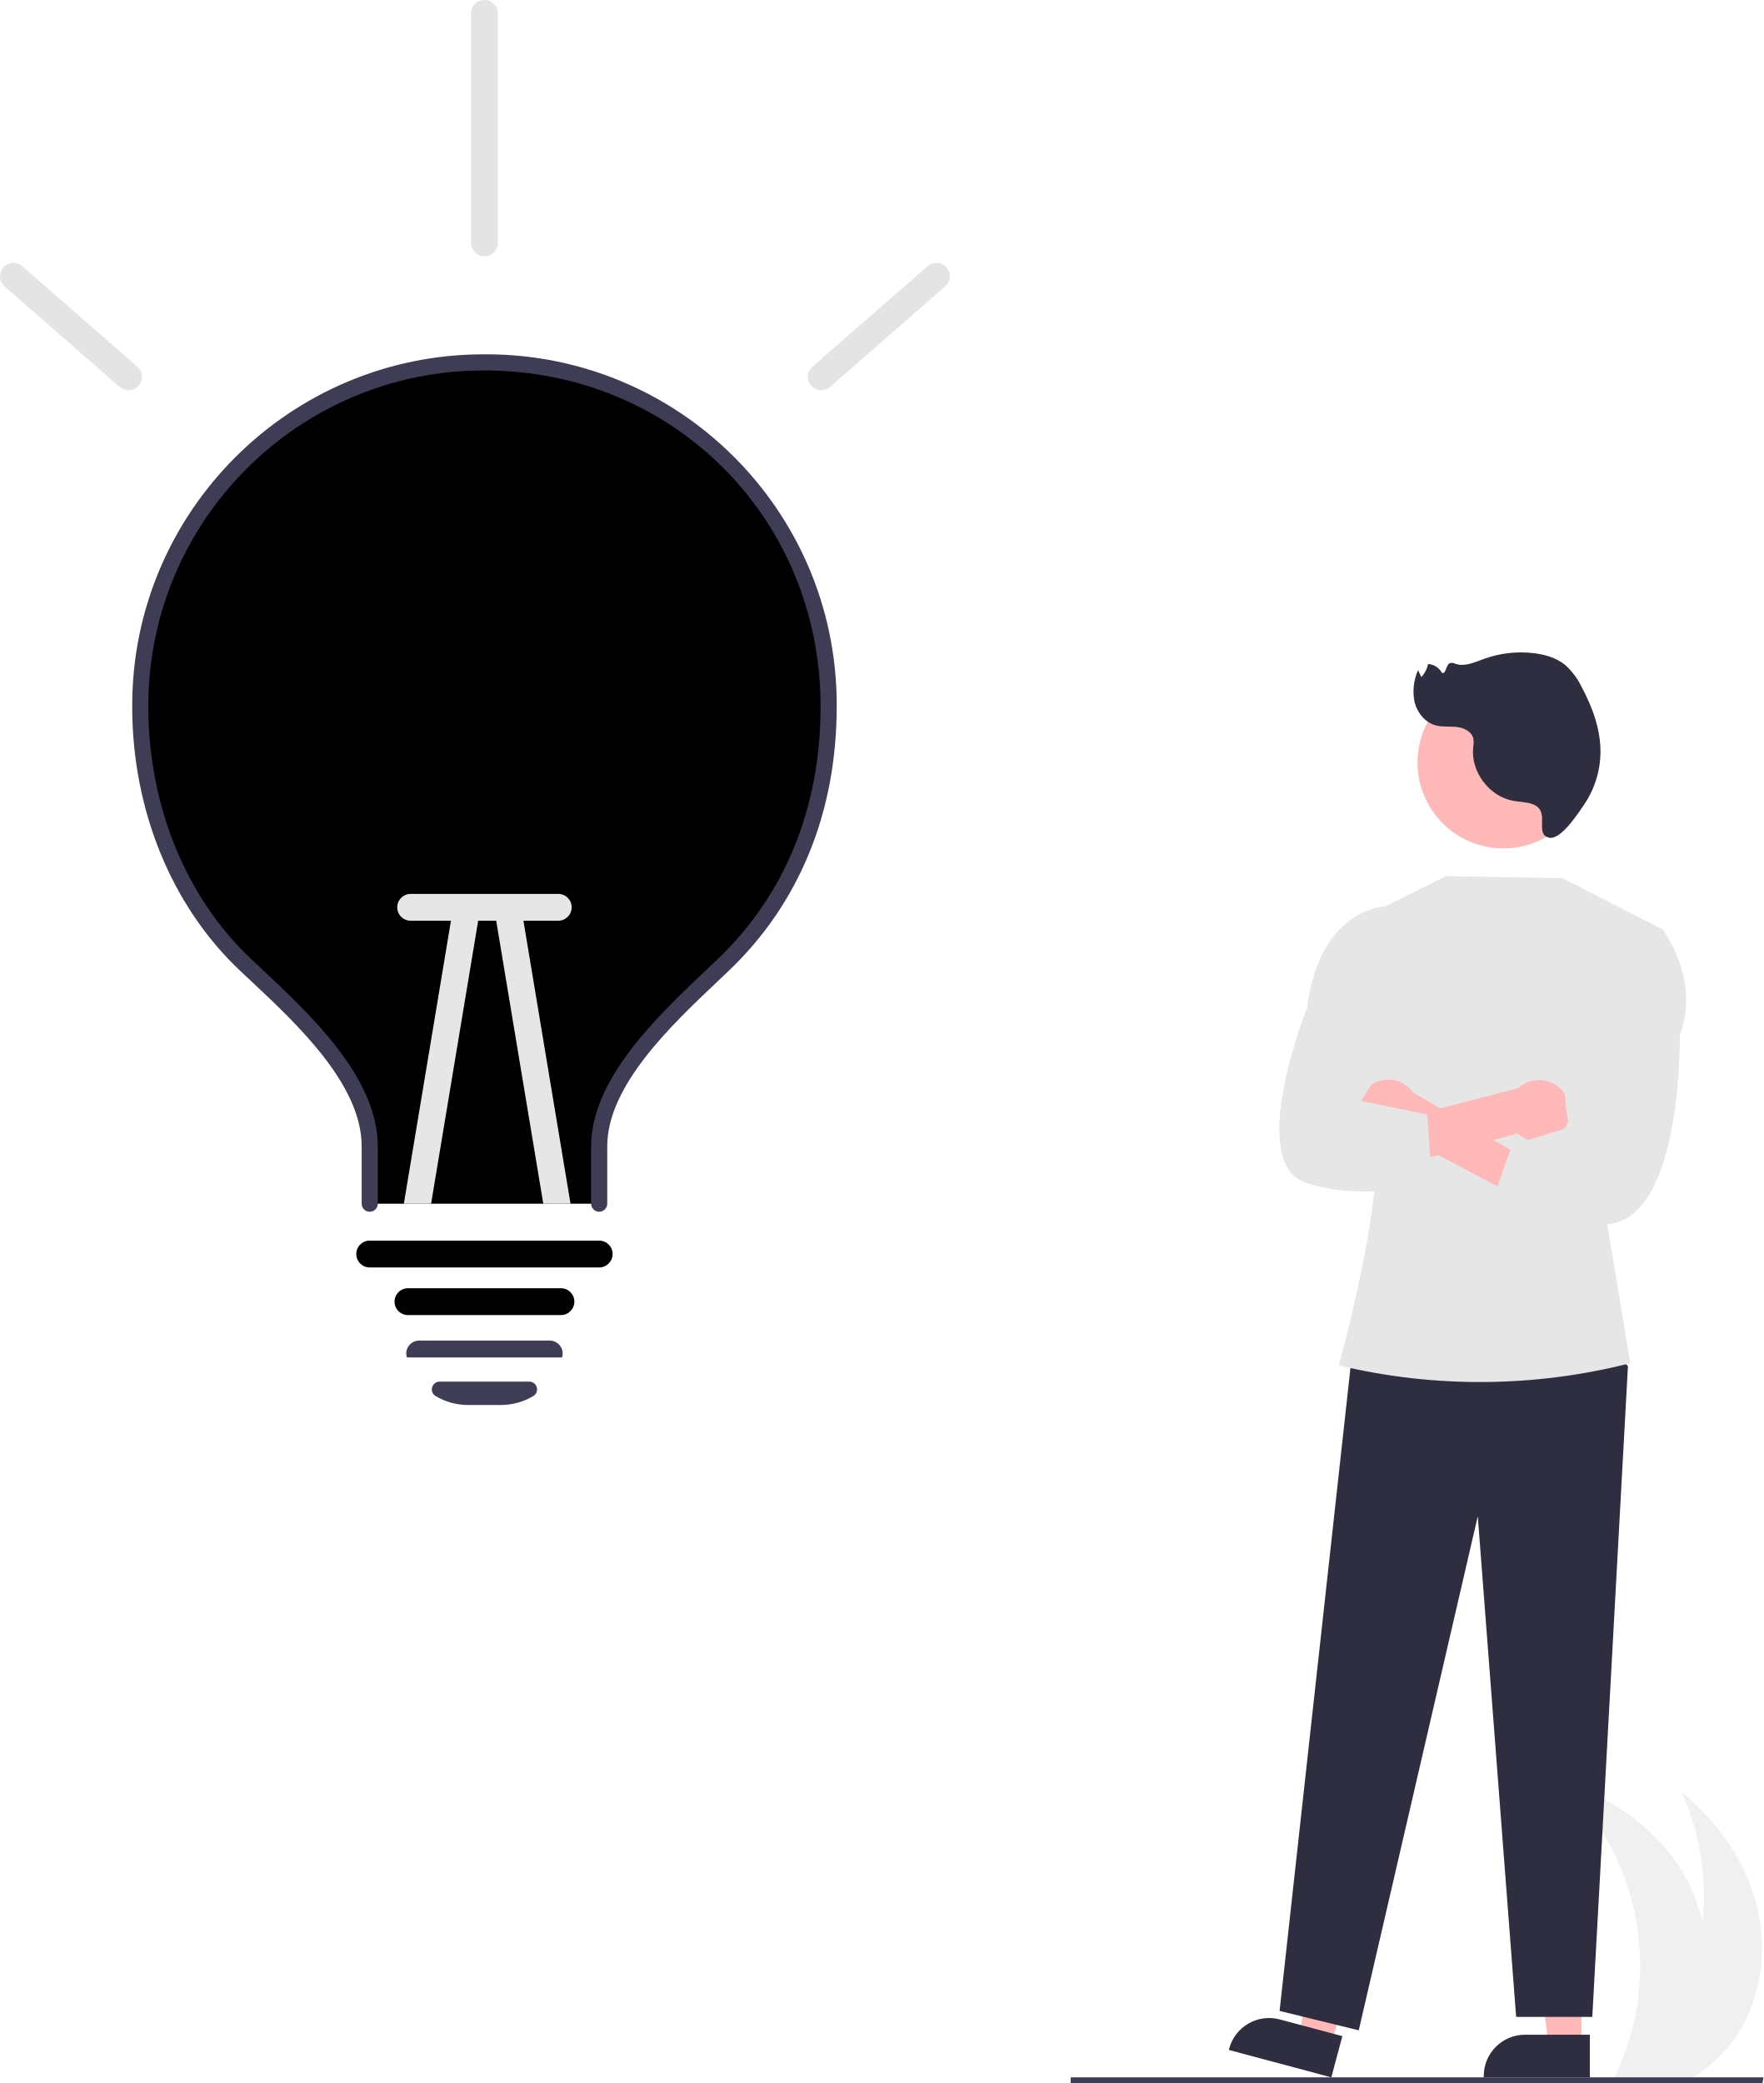
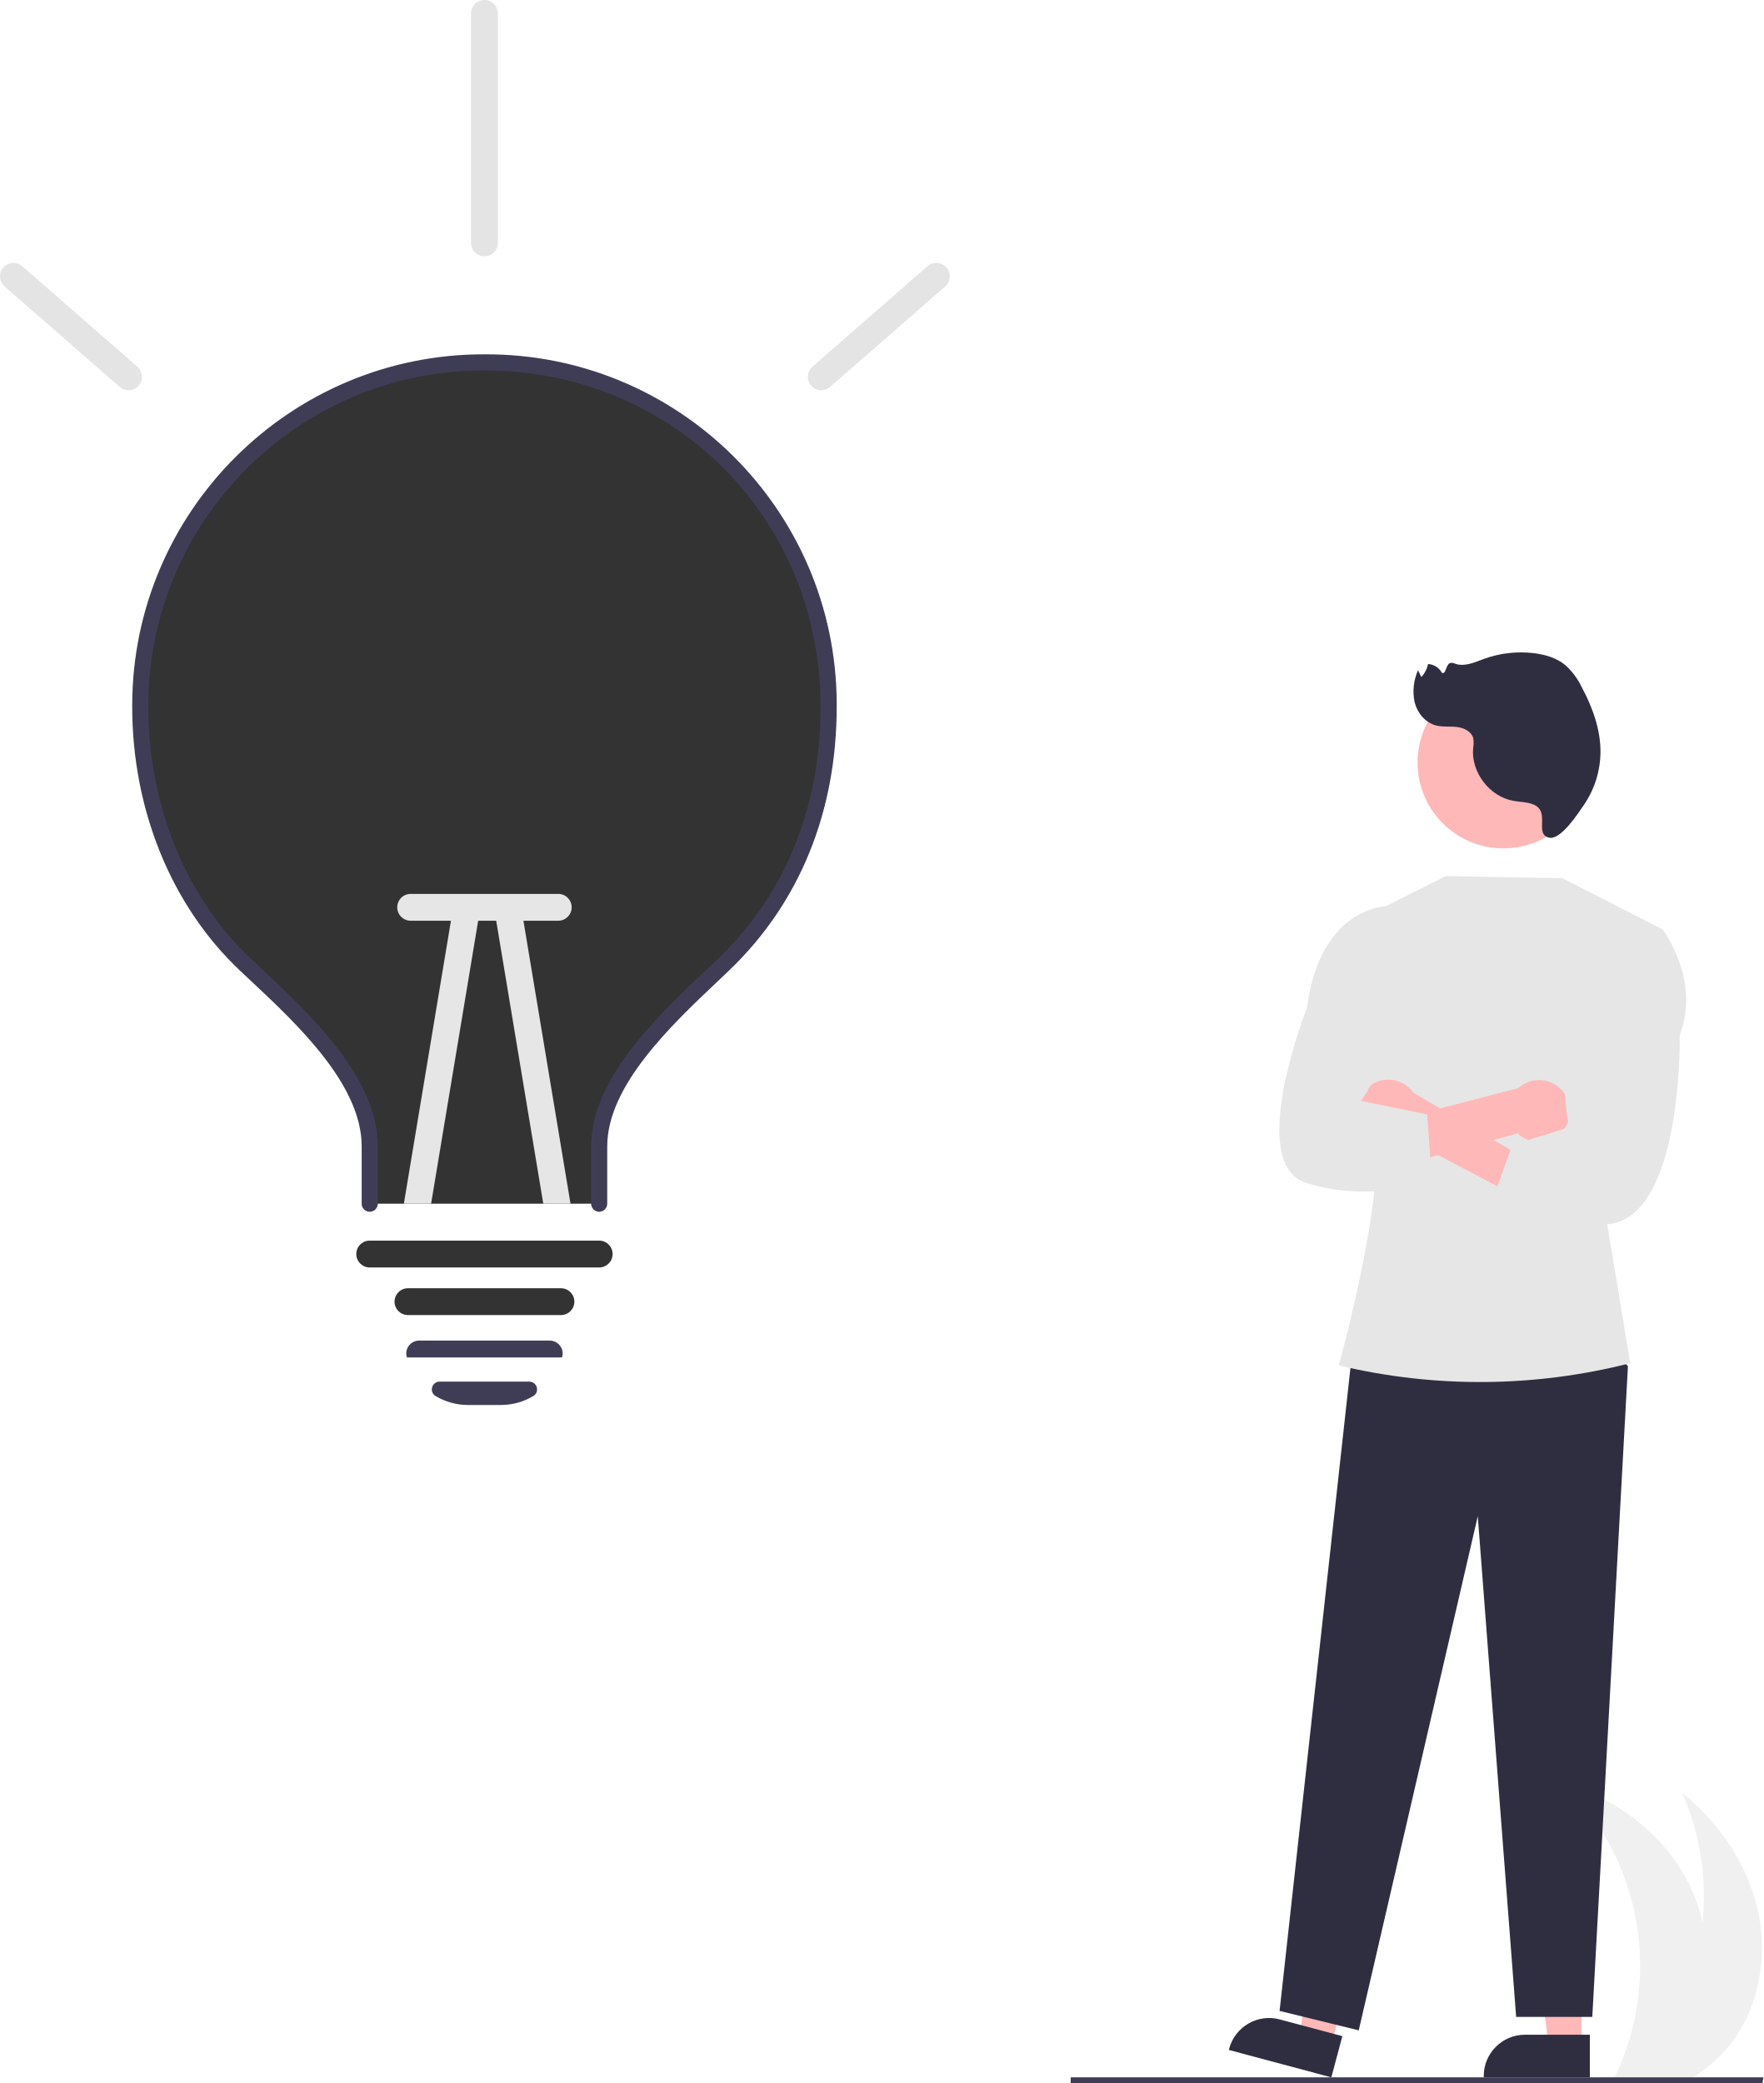
<svg xmlns="http://www.w3.org/2000/svg" id="fc128632-8bb2-491c-83fe-dc3898cfdda9" data-name="Layer 1" width="657.036" height="776.139" viewBox="0 0 657.036 776.139">
  <path d="M916.983,822.598a50.794,50.794,0,0,1-13.59,12.63c-1.12.71-2.27,1.38-3.44,2H872.424c.33-.66.65-1.33.96-2a95.354,95.354,0,0,0-19.84-109.34c16.64,5.14,32.02,15.16,42.08,29.37a64.47,64.47,0,0,1,10.23,23,96.276,96.276,0,0,0-7.67-48.41c13.51,10.99,24.03,26.04,28.04,42.98C930.233,789.778,927.323,808.588,916.983,822.598Z" transform="translate(-271.482 -61.93052)" fill="#f0f0f0" />
  <path id="b35682e1-9f03-403a-b8b0-c3d37d0d1380" data-name="Path 2533" d="M928.136,838.069H670.398v-2.106h258.12Z" transform="translate(-271.482 -61.93052)" fill="#3f3d56" />
-   <path d="M580.23,325.2c0,38.64-13.5,71.63-39.19,96.18-18.23,17.43-46.31,41.86-46.31,67.69v21.37h-85.5V489.07c0-26.1-28.19-50.58-46.31-67.69-25.11-23.69-39.19-58.92-39.19-96.18v-.79a128.251,128.251,0,0,1,256.5.79Z" transform="translate(-271.482 -61.93052)" fill="#000000" />
+   <path d="M580.23,325.2c0,38.64-13.5,71.63-39.19,96.18-18.23,17.43-46.31,41.86-46.31,67.69v21.37h-85.5V489.07c0-26.1-28.19-50.58-46.31-67.69-25.11-23.69-39.19-58.92-39.19-96.18v-.79a128.251,128.251,0,0,1,256.5.79Z" transform="translate(-271.482 -61.93052)" fill="#333333" />
  <path id="ecc2cf6c-8ee8-498c-972d-3c77e28b77e9" data-name="Path 2546" d="M494.729,513.441a3,3,0,0,1-3-3v-21.374c0-25.125,24.779-48.58,42.873-65.706,1.5-1.422,2.961-2.8,4.363-4.145,25.029-23.928,38.259-56.437,38.259-94.014,0-70.229-55.013-125.243-125.242-125.243h-.354A125.03,125.03,0,0,0,326.739,324.497v.7c0,36.8,13.939,71.063,38.245,94.007,1.231,1.163,2.51,2.36,3.823,3.589,18.327,17.159,43.427,40.658,43.427,66.275v21.373a3,3,0,0,1-6,0v-21.374c0-23.015-24-45.486-41.528-61.9q-1.978-1.851-3.841-3.605c-25.5-24.072-40.126-59.924-40.126-98.364v-.72c.2-72.045,58.885-130.523,130.88-130.523h.371A130.557,130.557,0,0,1,583.224,323.831q.004.685-0,1.371c0,39.255-13.871,73.264-40.112,98.351-1.409,1.347-2.876,2.736-4.386,4.165-17.3,16.377-41,38.806-41,61.349v21.374a3,3,0,0,1-3,3Z" transform="translate(-271.482 -61.93052)" fill="#3f3d56" />
-   <path id="b22bef41-3cd7-4c1e-881c-c9a642005cb0" data-name="Path 2547" d="M480.481,551.936h-57a5,5,0,1,1,0-10h57a5,5,0,0,1,0,10Z" transform="translate(-271.482 -61.93052)" fill="#000000" />
+   <path id="b22bef41-3cd7-4c1e-881c-c9a642005cb0" data-name="Path 2547" d="M480.481,551.936h-57a5,5,0,1,1,0-10h57a5,5,0,0,1,0,10Z" transform="translate(-271.482 -61.93052)" fill="#333333" />
  <path d="M458.11,585.435H445.843a23.447,23.447,0,0,1-12.094-3.351,2.794,2.794,0,0,1-1.268-3.214,2.886,2.886,0,0,1,2.802-2.142h33.389a2.887,2.887,0,0,1,2.802,2.142,2.793,2.793,0,0,1-1.269,3.214A23.445,23.445,0,0,1,458.11,585.435Z" transform="translate(-271.482 -61.93052)" fill="#3f3d56" />
  <path d="M480.491,567.729l-57.338-.006-.178-.381a4.726,4.726,0,0,1,.9-4.058,4.856,4.856,0,0,1,3.823-1.849h48.558a4.855,4.855,0,0,1,3.823,1.849,4.698,4.698,0,0,1,.911,4.007l-.09.386Z" transform="translate(-271.482 -61.93052)" fill="#3f3d56" />
  <path id="e0eb6627-54a4-4797-861b-0d156b8b485b" data-name="Path 2548" d="M319.381,207.342a4.98,4.98,0,0,1-3.286-1.233l-42.939-37.481a5,5,0,0,1,6.576-7.533l42.939,37.481a5,5,0,0,1-3.29,8.767Z" transform="translate(-271.482 -61.93052)" fill="#e4e4e4" />
  <path id="e13fc22b-cd18-4b6e-a2d4-df4b74c6b7e7" data-name="Path 2549" d="M577.459,207.342a5,5,0,0,1-3.29-8.767l42.938-37.484a5,5,0,0,1,6.576,7.533l-42.939,37.481A4.98,4.98,0,0,1,577.459,207.342Z" transform="translate(-271.482 -61.93052)" fill="#e4e4e4" />
-   <path id="a74da646-4683-465e-97fe-dd817e7fc328" data-name="Path 2550" d="M494.729,534.191h-85.5a5,5,0,0,1,0-10h85.5a5,5,0,0,1,0,10Z" transform="translate(-271.482 -61.93052)" fill="#000000" />
+   <path id="a74da646-4683-465e-97fe-dd817e7fc328" data-name="Path 2550" d="M494.729,534.191h-85.5a5,5,0,0,1,0-10h85.5a5,5,0,0,1,0,10Z" transform="translate(-271.482 -61.93052)" fill="#333333" />
  <path d="M449.88,403.57,432.1,510.44H421.95l18.06-108.51a5.003,5.003,0,0,1,9.87,1.64Z" transform="translate(-271.482 -61.93052)" fill="#e6e6e6" />
  <path d="M484.05,510.44H473.9L456.12,403.57a5.003,5.003,0,0,1,9.87-1.64Z" transform="translate(-271.482 -61.93052)" fill="#e6e6e6" />
  <path id="be3a5c8a-fbb4-472c-819b-e8dd06032f6a" data-name="Path 2551" d="M419.485,400a5,5,0,0,1,5-5h54.993a5,5,0,0,1,0,10h-54.993A5,5,0,0,1,419.485,400Z" transform="translate(-271.482 -61.93052)" fill="#e6e6e6" />
  <path id="e9f776ed-f4b6-47dc-b212-c247d99ecb23" data-name="Path 2553" d="M451.981,157.431a5,5,0,0,1-5-5v-85.5a5,5,0,0,1,10,0v85.5A5,5,0,0,1,451.981,157.431Z" transform="translate(-271.482 -61.93052)" fill="#e4e4e4" />
  <path id="eba1f826-879a-4c25-b118-6bb025be95d0" data-name="Path 2559" d="M860.701,824.08H848.443l-5.832-47.288h18.092Z" transform="translate(-271.482 -61.93052)" fill="#feb8b8" />
  <path id="f6694a1b-3521-46e6-aa9c-51f4297aac52" data-name="Path 2560" d="M863.828,835.964H824.297v-.5a15.387,15.387,0,0,1,15.385-15.386h24.146Z" transform="translate(-271.482 -61.93052)" fill="#2f2e41" />
  <path id="fae71c2d-33fb-45f7-8331-19b4de5eddc8" data-name="Path 2561" d="M767.564,823.676l-11.844-3.167,6.58-47.19,17.48,4.674Z" transform="translate(-271.482 -61.93052)" fill="#feb8b8" />
  <path id="b3b10fd6-5fa4-49f3-8270-96ad6a3a1e0e" data-name="Path 2562" d="M767.515,835.964l-38.189-10.212.129-.483a15.387,15.387,0,0,1,18.839-10.89h0l23.325,6.237Z" transform="translate(-271.482 -61.93052)" fill="#2f2e41" />
  <path id="f6267da0-acb1-421a-9dac-5a6151c1f955" data-name="Path 2563" d="M867.754,559.068l10.269,11.931-13.28,242.442h-28.369l-14.3-186.551-44.349,191.554-29.492-7.233,26.816-243.3Z" transform="translate(-271.482 -61.93052)" fill="#2f2e41" />
  <path id="ea0dabd6-18d7-4484-8048-4cddc34702bd" data-name="Path 2564" d="M781.905,402.543l28.246-14.172,43.437.764,37.38,19.127L869.7,514.48l9.187,55.38h0a226.533,226.533,0,0,1-108.335.892l-.284-.068s21.114-74.916,12.126-97.779Z" transform="translate(-271.482 -61.93052)" fill="#e6e6e6" />
  <path id="a75b604a-8411-40e9-b5d3-81fba8b6e00c" data-name="Path 2565" d="M863.621,345.935a31.994,31.994,0,1,0,0,.237Z" transform="translate(-271.482 -61.93052)" fill="#feb8b8" />
  <path id="b97e8772-edf1-4d51-bb40-aaab108bf113" data-name="Path 2567" d="M778.007,479.983a11.462,11.462,0,0,0,16.65,5.627l57.353,30.318,1.857-13.971-55.73-32.863a11.524,11.524,0,0,0-20.131,10.889Z" transform="translate(-271.482 -61.93052)" fill="#feb8b8" />
  <path id="b7638692-4395-4c34-bc33-e4b41c888504" data-name="Path 2568" d="M854.436,482.399a11.462,11.462,0,0,1-17.478,1.848l-62.6,17.035.545-17.738,62.271-16.173a11.524,11.524,0,0,1,17.261,15.03Z" transform="translate(-271.482 -61.93052)" fill="#feb8b8" />
  <path id="fb7d8996-2760-43c1-a9a4-d402d6d3756c" data-name="Path 2569" d="M878.762,409.031l12.205-.765s14.29,18.855,6.364,39.316c0,0,1.373,73.5-30.276,70.48s-41.65-3.019-41.65-3.019l9.5-26.5,21.253-6.562s-6.55-28.894,5.849-40.916Z" transform="translate(-271.482 -61.93052)" fill="#e6e6e6" />
  <path id="a9eb06d8-8cbf-43ab-991d-4f9eccd60edd" data-name="Path 2570" d="M790.63,408.386l-1.725-8.843s-25.44-.6-30.47,37.951c0,0-22.877,57.692-.454,65.121s47.089,0,47.089,0l-1.857-25.444-24.67-5.033s12.745-16.489,5.805-30.792Z" transform="translate(-271.482 -61.93052)" fill="#e6e6e6" />
  <path id="ba7ab43e-494b-455d-a87f-0e0f24cb0a47" data-name="Path 2387" d="M842.704,361.645c-2.353-.923-4.959-.875-7.446-1.331-8.893-1.638-15.752-10.706-14.908-19.71a10.848,10.848,0,0,0,.058-3.533c-.616-2.569-3.472-3.948-6.095-4.256s-5.333.086-7.885-.597c-3.94-1.055-6.883-4.648-7.881-8.603a19.487,19.487,0,0,1,1.267-11.963l1.224,2.552a9.918,9.918,0,0,0,2.506-4.853,6.255,6.255,0,0,1,5.166,3.273c1.581.706,1.388-2.906,2.964-3.621a2.959,2.959,0,0,1,2.1.273c3.473,1.165,7.156-.583,10.597-1.836a40.417,40.417,0,0,1,18.642-2.13c4.183.511,8.405,1.747,11.66,4.42a26.607,26.607,0,0,1,6.156,8.274c4.017,7.508,7.043,15.792,6.961,24.31a35.298,35.298,0,0,1-6.165,19.519c-2.052,2.986-8.68,13.343-13.085,12.203C843.009,372.607,849.329,364.243,842.704,361.645Z" transform="translate(-271.482 -61.93052)" fill="#2f2e41" />
</svg>
